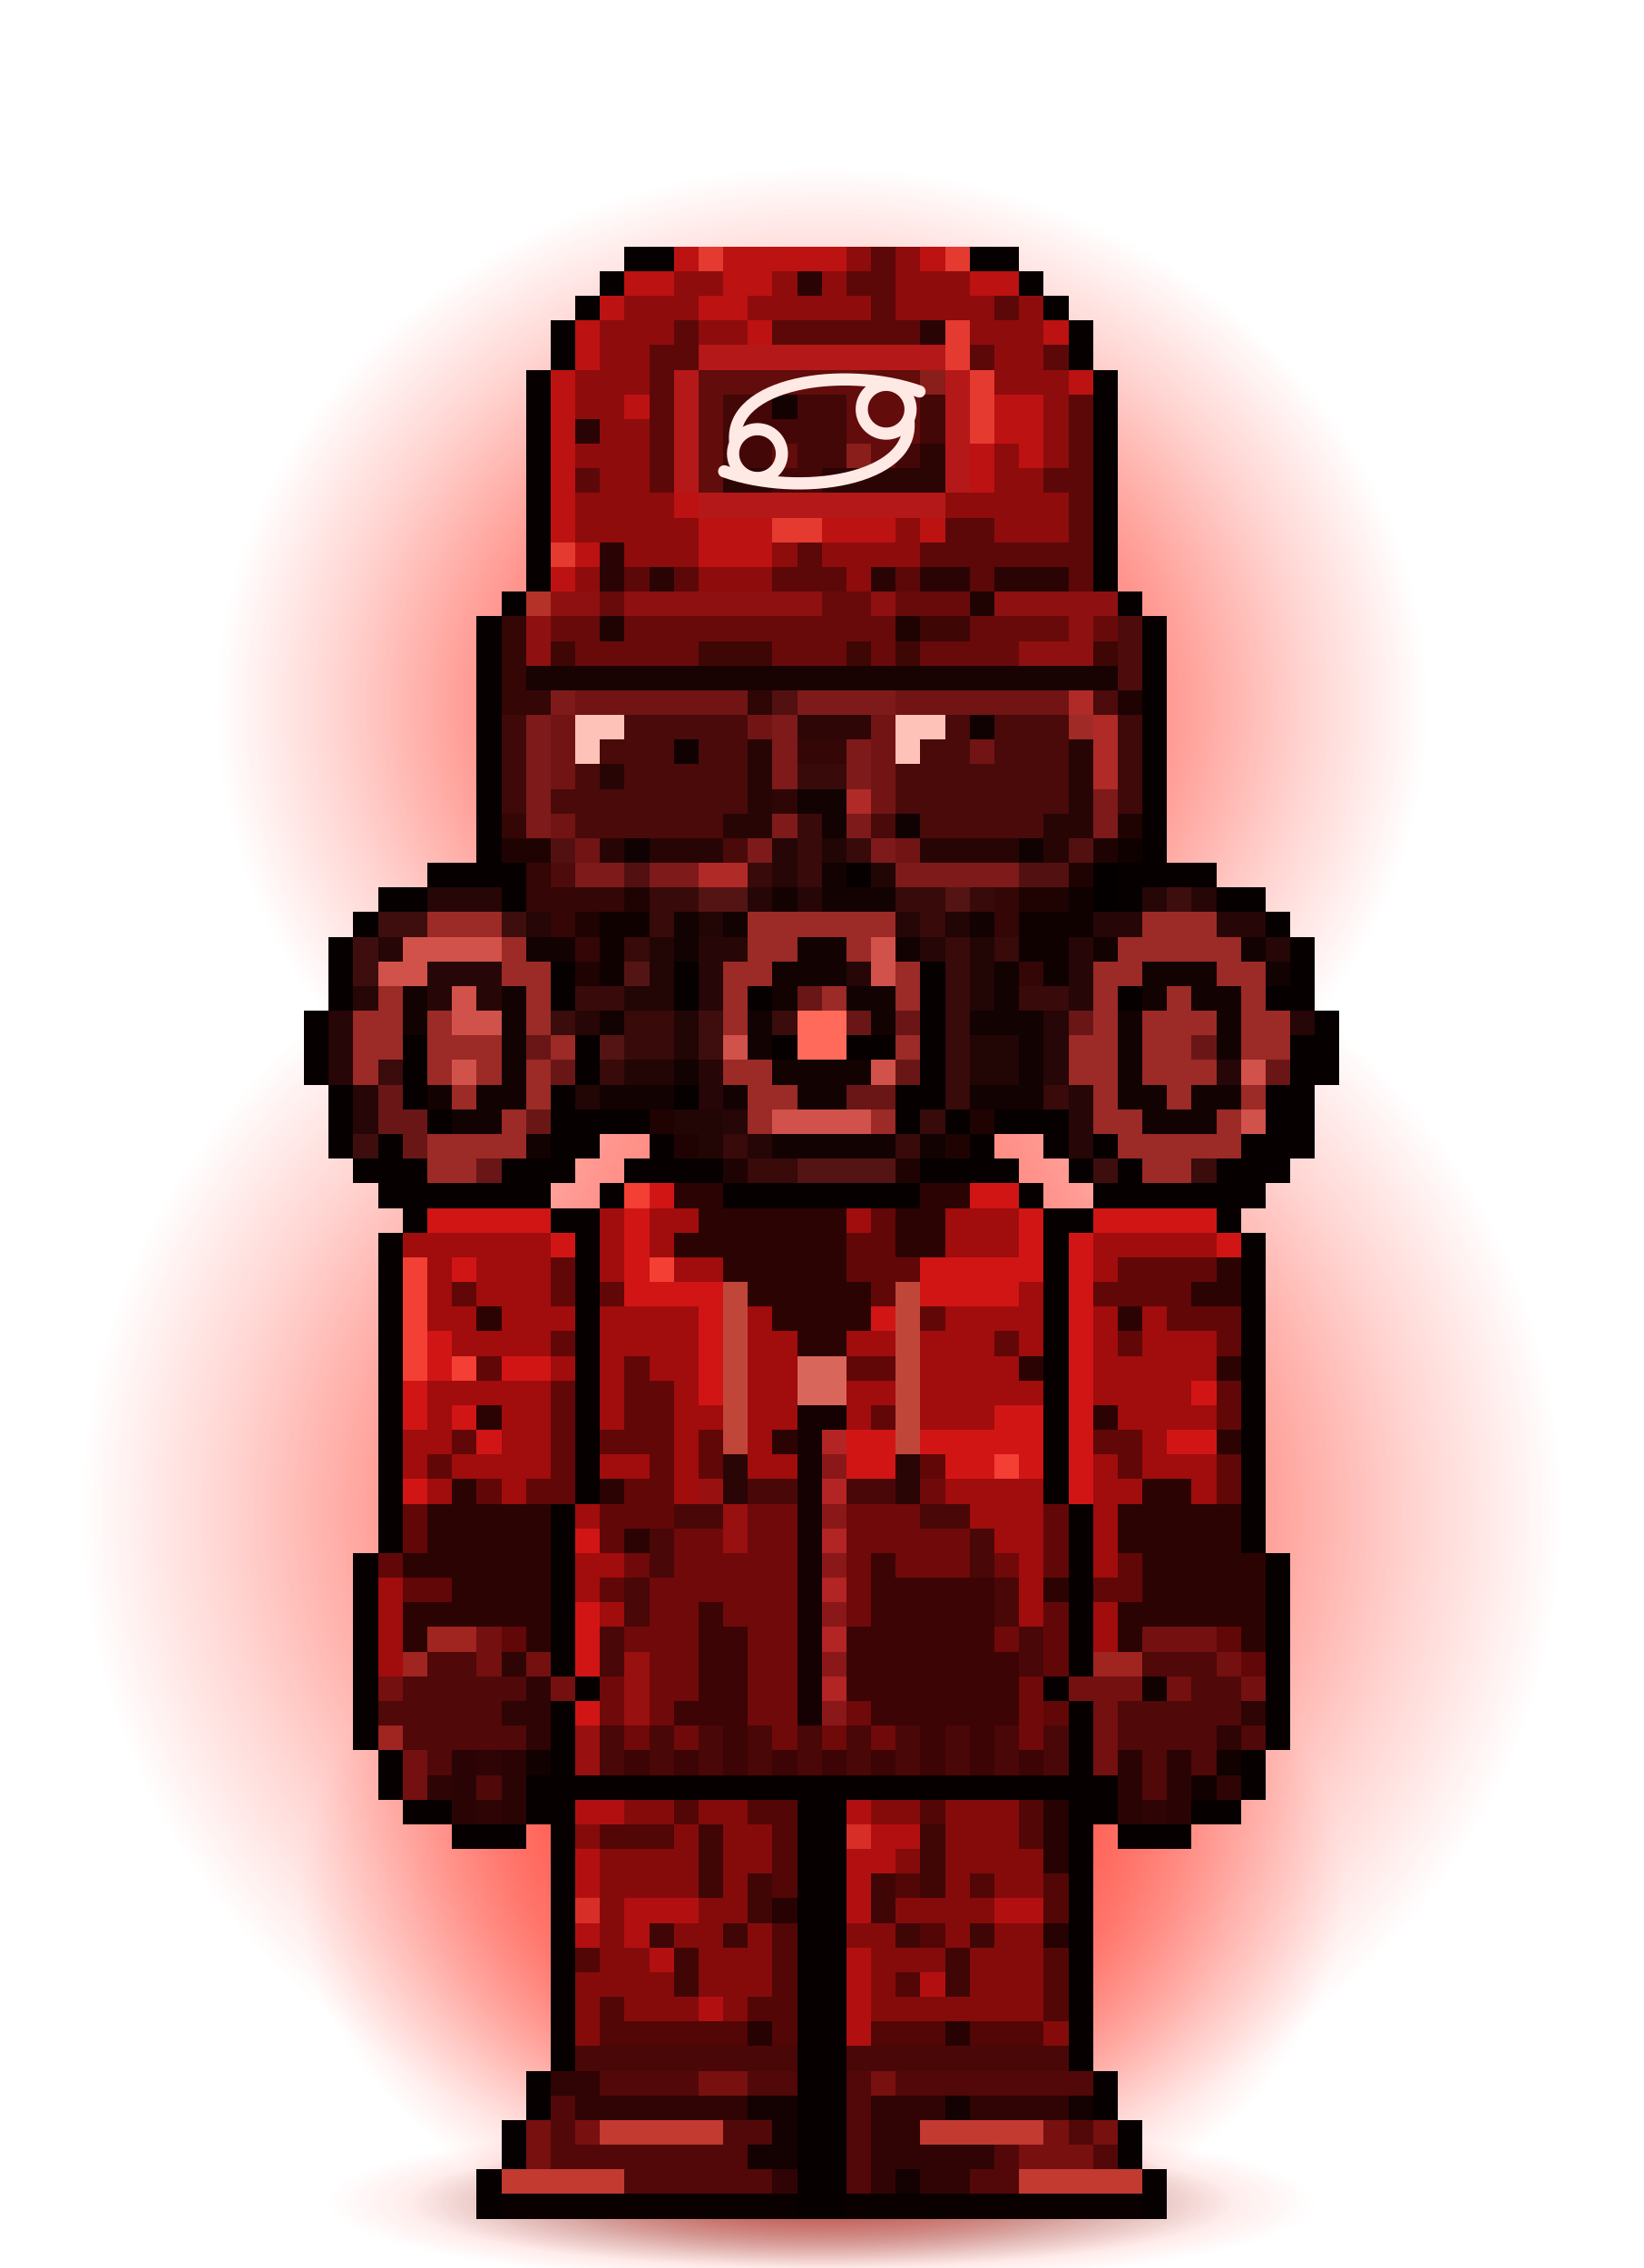
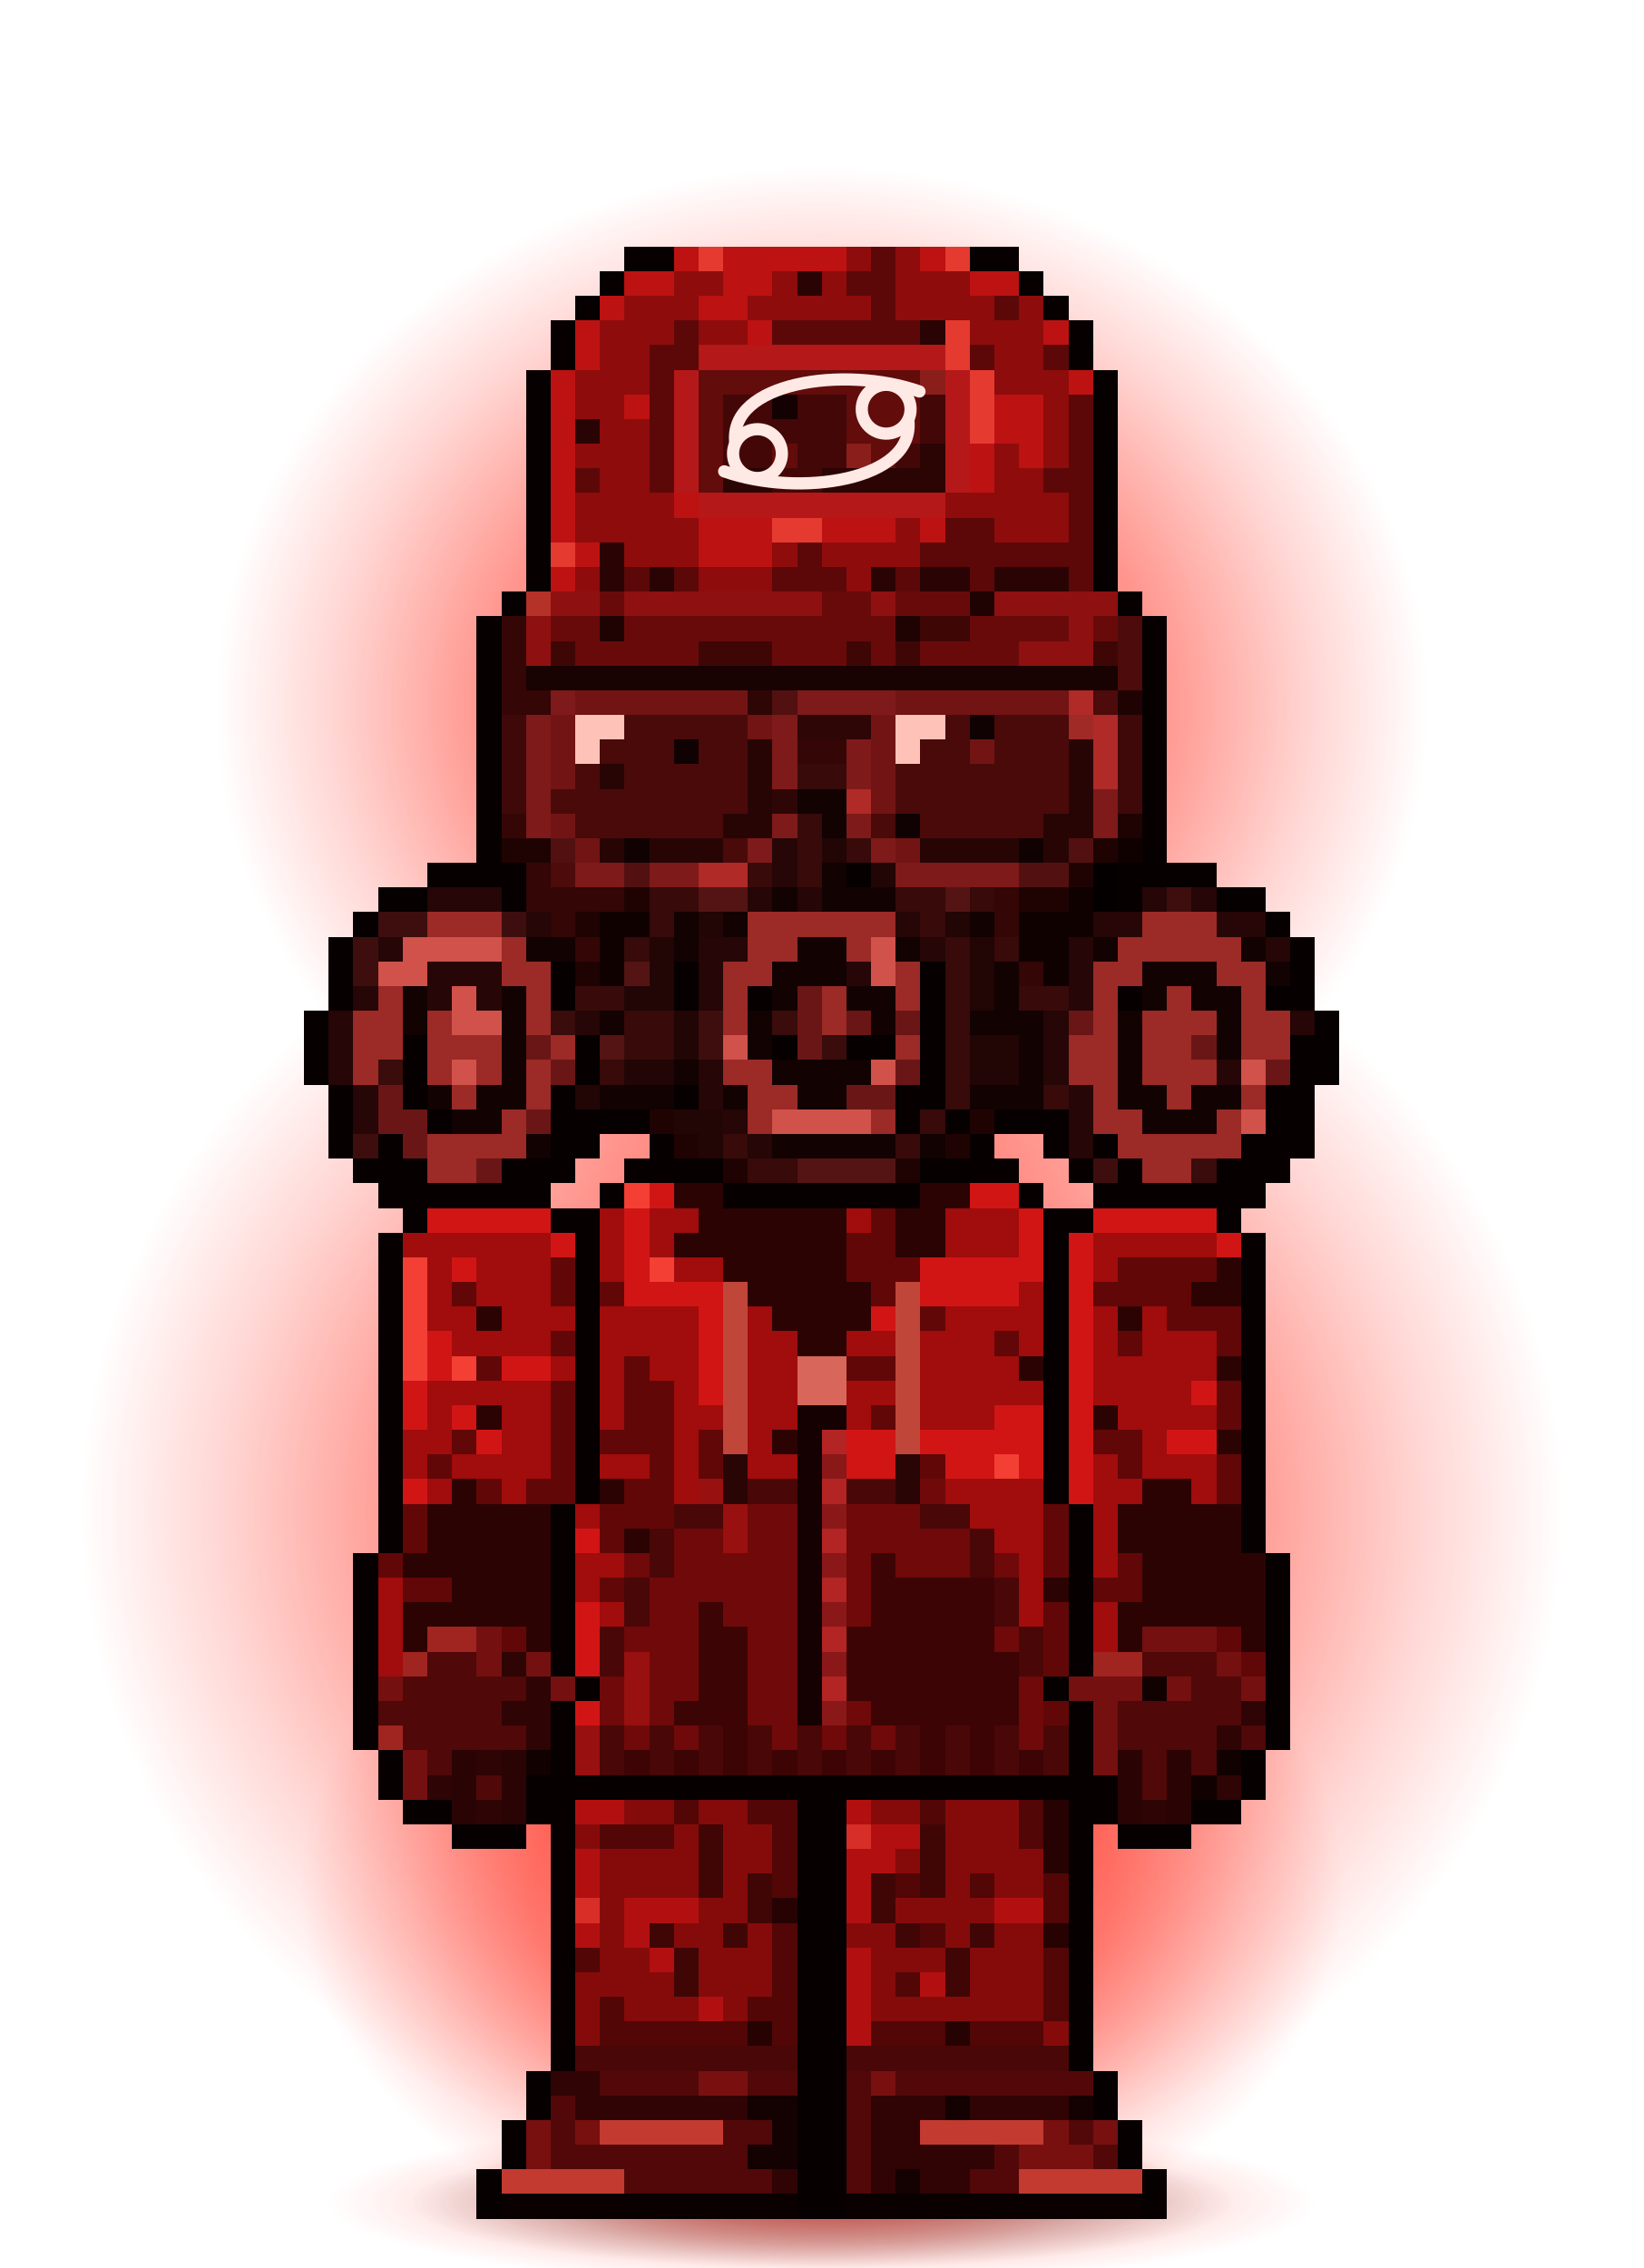
<svg xmlns="http://www.w3.org/2000/svg" viewBox="-20 -32 200 276" width="200" height="276" role="img" aria-label="Elementary, standing">
  <defs>
    <radialGradient id="shd" cx="0.5" cy="0.5" r="0.5">
      <stop offset="0" stop-color="#000" stop-opacity="0.5" />
      <stop offset="0.6" stop-color="#000" stop-opacity="0.22" />
      <stop offset="1" stop-color="#000" stop-opacity="0" />
    </radialGradient>
    <radialGradient id="aura" cx="0.5" cy="0.5" r="0.5">
      <stop offset="0" stop-color="#ff2a1a" stop-opacity="0.6" />
      <stop offset="0.55" stop-color="#ff2a1a" stop-opacity="0.5" />
      <stop offset="0.8" stop-color="#ff2a1a" stop-opacity="0.2" />
      <stop offset="1" stop-color="#ff2a1a" stop-opacity="0" />
    </radialGradient>
    <radialGradient id="floor" cx="0.5" cy="0.5" r="0.5">
      <stop offset="0" stop-color="#ff2a1a" stop-opacity="0.5" />
      <stop offset="0.6" stop-color="#ff2a1a" stop-opacity="0.2" />
      <stop offset="1" stop-color="#ff2a1a" stop-opacity="0" />
    </radialGradient>
  </defs>
-   <style>.shadow,.floor{transform-box:fill-box;transform-origin:center}@keyframes aura{0%{opacity:.78}50%{opacity:1}100%{opacity:.78}}.aura{animation:aura 3.2s ease-in-out infinite}@keyframes breathe{0%{transform:translate(0px,0px)}50%{transform:translate(0px,1px)}}.up{animation:breathe 3.2s steps(1,end) infinite}@keyframes look{0%{transform:translate(0px,0px)}50%{transform:translate(0px,0px)}75%{transform:translate(0px,0px)}37.5%{transform:translate(1px,0px)}62.5%{transform:translate(-1px,0px)}}.hd{animation:look 8s steps(1,end) infinite}@keyframes gl0{0%{opacity:1}60%{opacity:0}75%{opacity:1}}.gl0{animation:gl0 4s steps(1,end) infinite}@keyframes gl1{0%{opacity:0}60%{opacity:1}65%{opacity:0}}.gl1{animation:gl1 4s steps(1,end) infinite}@keyframes gl2{0%{opacity:0}65%{opacity:1}70%{opacity:0}}.gl2{animation:gl2 4s steps(1,end) infinite}@keyframes gl3{0%{opacity:0}70%{opacity:1}75%{opacity:0}}.gl3{animation:gl3 4s steps(1,end) infinite}.gl1,.gl2,.gl3{opacity:0}@keyframes led{0%{opacity:1}50%{opacity:0.35}}.led{animation:led 1.6s steps(1,end) infinite}@media (prefers-reduced-motion: reduce){*{animation:none!important}}</style>
+   <style>.shadow,.floor{transform-box:fill-box;transform-origin:center}@keyframes aura{0%{opacity:.78}50%{opacity:1}100%{opacity:.78}}.aura{animation:aura 3.2s ease-in-out infinite}@keyframes breathe{0%{transform:translate(0px,0px)}50%{transform:translate(0px,1px)}}.up{animation:breathe 3.2s steps(1,end) infinite}@keyframes look{0%{transform:translate(0px,0px)}50%{transform:translate(0px,0px)}75%{transform:translate(0px,0px)}37.5%{transform:translate(1px,0px)}62.5%{transform:translate(-1px,0px)}}.hd{animation:look 8s steps(1,end) infinite}@keyframes gl0{0%{opacity:1}60%{opacity:0}75%{opacity:1}}.gl0{animation:gl0 4s steps(1,end) infinite}@keyframes gl1{0%{opacity:0}60%{opacity:1}65%{opacity:0}}.gl1{animation:gl1 4s steps(1,end) infinite}@keyframes gl2{0%{opacity:0}65%{opacity:1}70%{opacity:0}}.gl2{animation:gl2 4s steps(1,end) infinite}@keyframes gl3{0%{opacity:0}70%{opacity:1}75%{opacity:0}}.gl3{animation:gl3 4s steps(1,end) infinite}.gl1,.gl2,.gl3{opacity:0}@media (prefers-reduced-motion: reduce){*{animation:none!important}}</style>
  <g class="aura">
    <ellipse cx="80" cy="54" rx="74" ry="66" fill="url(#aura)" />
    <ellipse cx="80" cy="152" rx="90" ry="82" fill="url(#aura)" />
    <ellipse cx="80" cy="198" rx="64" ry="46" fill="url(#aura)" />
  </g>
  <ellipse class="shadow" cx="80" cy="236" rx="50" ry="8" fill="url(#shd)" />
  <ellipse class="floor" cx="80" cy="236" rx="60" ry="10" fill="url(#floor)" />
  <g shape-rendering="crispEdges">
    <g transform="translate(-1 -2) scale(3)">
      <g class="all">
        <g class="lgL">
          <path fill="#070000" d="M17 58h9v1h-9zM16 59h1v15h-1zM26 59h1v21h-1zM15 74h1v2h-1zM14 76h1v2h-1zM13 78h1v2h-1z" />
          <path fill="#b21010" d="M17 59h2v1h-2zM20 59h1v1h-1zM24 59h2v1h-2zM17 61h1v2h-1zM17 63h2v1h-2zM17 65h1v2h-1zM19 67h3v1h-3zM17 68h1v1h-1zM19 68h1v1h-1zM20 69h1v1h-1zM22 71h1v1h-1z" />
          <path fill="#d82e28" d="M19 59h1v1h-1zM17 67h1v1h-1z" />
          <path fill="#850b0b" d="M21 59h3v1h-3zM18 60h4v3h-4zM24 62h1v1h-1zM19 63h2v1h-2zM22 63h2v1h-2zM17 64h1v1h-1zM21 64h1v1h-1zM23 64h2v2h-2zM18 65h4v2h-4zM23 66h1v1h-1zM18 67h1v2h-1zM22 67h2v1h-2zM21 68h2v1h-2zM24 68h1v1h-1zM18 69h2v1h-2zM22 69h3v2h-3zM17 70h4v1h-4zM17 71h1v2h-1zM19 71h3v1h-3zM23 71h1v1h-1z" />
          <path fill="#520606" d="M17 60h1v1h-1zM22 60h4v1h-4zM22 61h1v1h-1zM22 62h2v1h-2zM25 62h1v1h-1zM21 63h1v1h-1zM24 63h2v1h-2zM18 64h3v1h-3zM25 64h1v3h-1zM25 68h1v3h-1zM17 69h1v1h-1zM18 71h1v1h-1zM24 71h2v1h-2zM18 72h6v1h-6zM25 72h1v1h-1z" />
          <path fill="#260202" d="M23 61h3v1h-3zM25 67h1v1h-1zM24 72h1v1h-1z" />
          <path fill="#400606" d="M22 64h1v3h-1zM24 66h1v2h-1zM20 68h1v1h-1zM23 68h1v1h-1zM21 69h1v2h-1z" />
          <path fill="#4a0707" d="M17 73h9v1h-9z" />
          <path fill="#300404" d="M16 74h2v1h-2zM17 75h7v1h-7zM25 78h1v1h-1z" />
          <path fill="#520808" d="M18 74h4v1h-4zM24 74h2v1h-2zM16 75h1v2h-1zM23 76h2v1h-2zM16 77h8v1h-8zM19 78h6v1h-6z" />
          <path fill="#781010" d="M22 74h2v1h-2zM15 76h1v2h-1zM17 76h1v1h-1z" />
          <path fill="#140101" d="M24 75h2v1h-2zM25 76h1v1h-1zM24 77h2v1h-2z" />
          <path fill="#c23a30" d="M18 76h5v1h-5zM14 78h5v1h-5z" />
          <path fill="#0a0000" d="M14 79h12v1h-12z" />
        </g>
        <g class="lgR">
          <path fill="#070000" d="M28 58h9v1h-9zM27 59h1v21h-1zM37 59h1v15h-1zM38 74h1v2h-1zM39 76h1v2h-1zM40 78h1v2h-1z" />
          <path fill="#b21010" d="M28 59h1v5h-1zM35 59h2v1h-2zM33 62h1v1h-1zM29 64h2v1h-2zM28 65h2v1h-2zM28 66h1v2h-1zM34 67h2v1h-2zM28 69h1v4h-1zM31 70h1v1h-1z" />
          <path fill="#520606" d="M29 59h1v1h-1zM32 60h1v1h-1zM36 60h1v3h-1zM31 63h1v1h-1zM35 63h1v2h-1zM30 66h1v1h-1zM33 66h1v1h-1zM36 66h1v2h-1zM31 68h1v1h-1zM36 69h1v3h-1zM30 70h1v1h-1zM29 72h3v1h-3zM33 72h3v1h-3z" />
          <path fill="#850b0b" d="M30 59h1v1h-1zM32 59h3v1h-3zM29 60h2v1h-2zM34 60h2v1h-2zM30 61h2v1h-2zM33 61h3v1h-3zM29 62h4v1h-4zM34 62h2v1h-2zM29 63h2v1h-2zM32 63h3v2h-3zM30 65h1v1h-1zM32 65h4v1h-4zM32 66h1v1h-1zM34 66h2v1h-2zM30 67h4v1h-4zM28 68h2v1h-2zM32 68h1v1h-1zM34 68h2v1h-2zM29 69h3v1h-3zM33 69h3v2h-3zM29 70h1v1h-1zM29 71h7v1h-7zM36 72h1v1h-1z" />
          <path fill="#260202" d="M31 59h1v2h-1zM33 60h1v1h-1zM29 61h1v1h-1zM32 61h1v1h-1zM36 63h1v3h-1zM36 68h1v1h-1zM32 72h1v1h-1z" />
          <path fill="#d82e28" d="M28 64h1v1h-1z" />
          <path fill="#400606" d="M31 64h1v3h-1zM29 66h1v2h-1zM30 68h1v1h-1zM33 68h1v1h-1zM32 69h1v2h-1z" />
          <path fill="#4a0707" d="M28 73h9v1h-9z" />
          <path fill="#520808" d="M28 74h1v5h-1zM30 74h8v1h-8zM37 76h1v1h-1zM34 77h1v1h-1zM38 77h1v1h-1zM33 78h2v1h-2z" />
          <path fill="#781010" d="M29 74h1v1h-1zM36 76h1v1h-1zM38 76h1v1h-1zM35 77h3v1h-3z" />
          <path fill="#300404" d="M29 75h3v1h-3zM33 75h4v1h-4zM29 76h2v1h-2zM29 77h5v1h-5zM29 78h1v1h-1zM31 78h2v1h-2z" />
          <path fill="#140101" d="M32 75h1v1h-1zM37 75h1v1h-1zM30 78h1v1h-1z" />
          <path fill="#c23a30" d="M31 76h5v1h-5zM35 78h5v1h-5z" />
          <path fill="#0a0000" d="M28 79h12v1h-12z" />
        </g>
        <g class="up">
          <path fill="#070000" d="M21 36h12v1h-12zM19 37h2v1h-2zM33 37h2v1h-2zM18 38h1v1h-1zM35 38h1v1h-1zM17 39h1v1h-1zM36 39h1v1h-1zM16 40h1v22h-1zM37 40h1v22h-1zM17 62h20v1h-20z" />
          <path fill="#2c0303" d="M21 37h3v1h-3zM30 37h1v1h-1zM21 38h4v1h-4zM26 38h2v1h-2zM30 38h3v1h-3zM22 39h6v1h-6zM30 39h2v2h-2zM21 40h7v1h-7zM23 41h5v1h-5zM24 42h5v1h-5zM25 43h4v1h-4zM26 44h2v1h-2zM35 45h1v1h-1zM25 48h1v1h-1zM36 49h1v1h-1zM18 50h1v1h-1zM19 52h1v1h-1zM36 54h1v1h-1z" />
          <path fill="#620707" d="M24 37h2v1h-2zM31 37h2v1h-2zM25 38h1v1h-1zM28 38h2v1h-2zM29 39h1v1h-1zM28 40h2v1h-2zM28 41h3v1h-3zM36 41h1v8h-1zM18 42h1v1h-1zM29 42h1v1h-1zM31 43h1v1h-1zM34 44h1v1h-1zM19 45h1v1h-1zM28 45h2v1h-2zM19 46h2v2h-2zM29 47h1v1h-1zM18 48h3v1h-3zM22 48h1v2h-1zM20 49h1v1h-1zM31 49h1v1h-1zM19 50h2v1h-2zM36 50h1v4h-1zM18 51h3v1h-3zM18 52h1v1h-1zM18 54h1v1h-1zM36 55h1v5h-1z" />
          <path fill="#a10c0c" d="M26 37h1v1h-1zM28 37h2v1h-2zM18 39h1v3h-1zM20 39h2v1h-2zM28 39h1v1h-1zM32 39h3v2h-3zM20 40h1v1h-1zM21 41h2v1h-2zM35 42h1v1h-1zM18 43h4v2h-4zM24 43h1v1h-1zM32 43h4v1h-4zM24 44h2v4h-2zM28 44h2v1h-2zM31 44h3v1h-3zM35 44h1v1h-1zM18 45h1v3h-1zM20 45h2v1h-2zM31 45h4v1h-4zM21 46h1v1h-1zM28 46h2v1h-2zM31 46h5v1h-5zM21 47h2v1h-2zM28 47h1v1h-1zM31 47h3v1h-3zM21 48h1v3h-1zM24 48h1v1h-1zM18 49h2v1h-2zM24 49h2v1h-2zM32 50h4v1h-4zM17 51h1v1h-1zM33 51h3v1h-3zM34 52h2v1h-2zM17 53h2v1h-2zM35 53h1v3h-1zM17 54h1v1h-1zM18 55h1v1h-1z" />
          <path fill="#d11515" d="M27 37h1v1h-1zM20 38h1v1h-1zM33 38h2v1h-2zM19 39h1v3h-1zM35 39h1v1h-1zM17 40h1v6h-1zM35 40h2v1h-2zM31 41h5v1h-5zM19 42h4v1h-4zM31 42h4v1h-4zM22 43h1v4h-1zM29 43h1v1h-1zM17 47h1v4h-1zM34 47h2v1h-2zM28 48h2v2h-2zM31 48h5v1h-5zM32 49h2v1h-2zM35 49h1v1h-1zM17 52h1v1h-1zM17 55h1v5h-1z" />
          <path fill="#f33f34" d="M19 38h1v1h-1zM20 41h1v1h-1zM17 46h1v1h-1zM34 49h1v1h-1z" />
          <path fill="#c0463a" d="M23 42h1v7h-1zM30 42h1v7h-1z" />
          <path fill="#d8665a" d="M26 45h2v2h-2z" />
          <path fill="#150101" d="M26 47h2v1h-2zM26 48h1v12h-1z" />
          <path fill="#b32424" d="M27 48h1v1h-1zM27 50h1v1h-1zM27 52h1v1h-1zM27 54h1v1h-1zM27 56h1v1h-1zM27 58h1v1h-1z" />
          <path fill="#2a0505" d="M23 49h1v2h-1zM30 49h1v2h-1z" />
          <path fill="#8a1818" d="M27 49h1v1h-1zM27 51h1v1h-1zM27 53h1v1h-1zM27 55h1v1h-1zM27 57h1v1h-1zM27 59h1v1h-1z" />
          <path fill="#98100f" d="M22 50h1v1h-1zM23 51h1v2h-1zM19 57h1v3h-1zM17 60h1v2h-1z" />
          <path fill="#4a0707" d="M24 50h2v1h-2zM28 50h2v1h-2zM21 51h2v1h-2zM31 51h2v1h-2zM20 52h1v2h-1zM33 52h1v2h-1zM19 54h1v2h-1zM34 54h1v2h-1zM18 56h1v2h-1zM35 56h1v2h-1zM18 60h1v2h-1zM20 60h1v2h-1zM22 60h1v2h-1zM24 60h1v2h-1zM26 60h1v2h-1zM28 60h1v2h-1zM30 60h1v2h-1zM32 60h1v2h-1zM34 60h1v2h-1zM36 60h1v2h-1z" />
          <path fill="#700909" d="M31 50h1v1h-1zM24 51h2v2h-2zM28 51h3v1h-3zM21 52h2v1h-2zM28 52h5v1h-5zM19 53h1v1h-1zM21 53h5v1h-5zM28 53h1v3h-1zM30 53h3v1h-3zM34 53h1v1h-1zM20 54h6v1h-6zM20 55h2v1h-2zM23 55h3v1h-3zM19 56h3v1h-3zM24 56h2v4h-2zM34 56h1v1h-1zM20 57h2v2h-2zM18 58h1v2h-1zM35 58h1v3h-1zM20 59h1v1h-1zM28 59h1v1h-1zM19 60h1v1h-1zM21 60h1v1h-1zM25 60h1v1h-1zM27 60h1v1h-1zM29 60h1v1h-1z" />
          <path fill="#3c0404" d="M29 53h1v1h-1zM29 54h5v2h-5zM22 55h1v1h-1zM22 56h2v3h-2zM28 56h6v1h-6zM28 57h7v2h-7zM21 59h3v1h-3zM29 59h6v1h-6zM23 60h1v2h-1zM31 60h1v2h-1zM33 60h1v2h-1zM19 61h1v1h-1zM21 61h1v1h-1zM25 61h1v1h-1zM27 61h1v1h-1zM29 61h1v1h-1zM35 61h1v1h-1z" />
          <g class="hd">
            <path fill="#070000" d="M19 0h2v1h-2zM33 0h2v1h-2zM18 1h1v1h-1zM35 1h1v1h-1zM17 2h1v1h-1zM36 2h1v1h-1zM16 3h1v2h-1zM37 3h1v2h-1zM15 5h1v9h-1zM38 5h1v9h-1zM14 14h1v1h-1zM39 14h1v1h-1zM13 15h1v10h-1zM40 15h1v10h-1zM11 25h4v1h-4zM39 25h4v1h-4zM9 26h2v1h-2zM14 26h1v1h-1zM39 26h1v1h-1zM43 26h2v1h-2zM8 27h1v1h-1zM45 27h1v1h-1zM7 28h1v3h-1zM46 28h1v3h-1zM6 31h1v3h-1zM47 31h1v3h-1zM7 34h1v3h-1zM46 34h1v3h-1zM17 35h3v1h-3zM34 35h3v1h-3zM17 36h1v1h-1zM20 36h1v1h-1zM33 36h1v1h-1zM36 36h1v1h-1zM8 37h1v1h-1zM16 37h1v1h-1zM21 37h2v1h-2zM31 37h2v1h-2zM37 37h1v1h-1zM45 37h1v1h-1zM9 38h2v1h-2zM14 38h2v1h-2zM23 38h8v1h-8zM38 38h2v1h-2zM43 38h2v1h-2zM11 39h3v1h-3zM40 39h3v1h-3z" />
            <path fill="#bd1212" d="M21 0h1v1h-1zM23 0h5v1h-5zM31 0h1v1h-1zM19 1h2v1h-2zM23 1h2v1h-2zM33 1h2v1h-2zM18 2h1v1h-1zM22 2h2v1h-2zM17 3h1v2h-1zM24 3h1v1h-1zM36 3h1v1h-1zM16 5h1v7h-1zM37 5h1v1h-1zM19 6h1v1h-1zM34 6h2v2h-2zM33 8h1v2h-1zM35 8h1v1h-1zM21 10h1v1h-1zM22 11h3v2h-3zM27 11h3v1h-3zM31 11h1v1h-1zM17 12h1v1h-1zM16 13h1v1h-1z" />
            <path fill="#e53a30" d="M22 0h1v1h-1zM32 0h1v1h-1zM32 3h1v2h-1zM33 5h1v3h-1zM25 11h2v1h-2zM16 12h1v1h-1z" />
            <path fill="#8e0c0c" d="M28 0h1v1h-1zM30 0h1v1h-1zM21 1h2v1h-2zM25 1h1v1h-1zM27 1h1v1h-1zM30 1h3v1h-3zM19 2h3v1h-3zM24 2h5v1h-5zM30 2h4v1h-4zM35 2h1v1h-1zM18 3h3v1h-3zM22 3h2v1h-2zM33 3h3v1h-3zM18 4h2v1h-2zM34 4h2v1h-2zM17 5h3v1h-3zM34 5h3v1h-3zM17 6h2v1h-2zM36 6h1v3h-1zM18 7h2v1h-2zM17 8h3v1h-3zM34 8h1v1h-1zM18 9h2v1h-2zM34 9h2v1h-2zM17 10h4v1h-4zM32 10h5v1h-5zM17 11h5v1h-5zM30 11h1v1h-1zM34 11h3v1h-3zM19 12h3v1h-3zM25 12h1v1h-1zM27 12h4v1h-4zM17 13h1v1h-1zM22 13h3v1h-3zM28 13h1v1h-1z" />
            <path fill="#5c0808" d="M29 0h1v1h-1zM28 1h2v1h-2zM29 2h1v1h-1zM34 2h1v1h-1zM21 3h1v1h-1zM25 3h6v1h-6zM20 4h2v1h-2zM33 4h1v1h-1zM36 4h1v1h-1zM20 5h1v5h-1zM37 6h1v3h-1zM17 9h1v1h-1zM36 9h2v1h-2zM37 10h1v2h-1zM32 11h2v1h-2zM26 12h1v1h-1zM31 12h7v1h-7zM19 13h1v1h-1zM21 13h1v1h-1zM25 13h3v1h-3zM30 13h1v1h-1zM33 13h1v1h-1zM37 13h1v1h-1z" />
            <path fill="#2a0404" d="M26 1h1v1h-1zM31 3h1v1h-1zM17 7h1v1h-1zM18 12h1v2h-1zM20 13h1v1h-1zM29 13h1v1h-1zM31 13h2v1h-2zM34 13h3v1h-3z" />
            <path fill="#b51818" d="M22 4h10v1h-10zM21 5h1v5h-1zM32 5h1v5h-1zM22 10h10v1h-10z" />
            <path fill="#620c0c" d="M22 5h9v1h-9zM22 6h1v4h-1zM28 6h3v2h-3zM25 8h1v1h-1zM29 8h1v1h-1z" />
            <path fill="#8a1e1a" d="M31 5h1v1h-1zM28 8h1v1h-1z" />
            <path fill="#430707" d="M23 6h2v1h-2zM26 6h2v1h-2zM31 6h1v2h-1zM23 7h5v1h-5zM23 8h2v1h-2zM26 8h2v1h-2zM30 8h1v1h-1zM25 9h2v1h-2z" />
            <path fill="#140101" d="M25 6h1v1h-1z" />
            <path fill="#2b0404" d="M31 8h1v1h-1zM23 9h2v1h-2zM27 9h5v1h-5z" />
            <path fill="#b53228" d="M15 14h1v1h-1z" />
            <path fill="#8f1010" d="M16 14h2v1h-2zM19 14h8v1h-8zM29 14h1v1h-1zM34 14h5v1h-5zM15 15h1v2h-1zM37 15h1v1h-1zM35 16h3v1h-3z" />
            <path fill="#690a0a" d="M18 14h1v1h-1zM27 14h2v1h-2zM30 14h3v1h-3zM16 15h2v1h-2zM19 15h11v1h-11zM33 15h4v1h-4zM38 15h1v1h-1zM17 16h5v1h-5zM25 16h3v1h-3zM29 16h1v1h-1zM31 16h4v1h-4z" />
            <path fill="#1f0303" d="M33 14h1v1h-1zM18 15h1v1h-1zM30 15h1v1h-1zM39 18h1v1h-1zM39 23h1v1h-1zM14 24h2v1h-2zM38 24h1v1h-1zM37 25h1v1h-1zM19 26h1v1h-1zM35 26h2v1h-2zM17 27h1v1h-1zM17 29h1v1h-1zM20 35h1v1h-1zM33 35h1v1h-1zM21 36h1v1h-1zM32 36h1v1h-1zM23 37h1v1h-1zM30 37h1v1h-1z" />
            <path fill="#340606" d="M14 15h1v3h-1zM14 18h2v1h-2zM26 20h2v1h-2zM14 23h1v1h-1zM15 25h1v1h-1zM15 26h4v1h-4zM34 26h1v2h-1zM16 27h1v1h-1zM17 28h1v1h-1zM35 29h1v1h-1z" />
            <path fill="#3f0606" d="M31 15h2v1h-2zM16 16h1v1h-1zM22 16h3v1h-3zM28 16h1v1h-1zM30 16h1v1h-1zM38 16h1v1h-1z" />
            <path fill="#4d0b0b" d="M39 15h1v3h-1zM38 18h1v1h-1zM16 25h1v1h-1z" />
            <path fill="#180202" d="M15 17h24v1h-24z" />
            <path fill="#7e1a1a" d="M16 18h1v1h-1zM26 18h4v1h-4zM15 19h1v5h-1zM25 19h1v3h-1zM28 20h1v2h-1zM38 22h1v2h-1zM25 23h1v1h-1zM28 23h1v1h-1zM24 24h1v1h-1zM29 24h1v1h-1zM17 25h2v1h-2zM20 25h2v1h-2zM30 25h5v1h-5z" />
            <path fill="#721414" d="M17 18h7v1h-7zM30 18h7v1h-7zM16 19h1v3h-1zM24 19h1v1h-1zM29 19h1v4h-1zM33 20h1v1h-1zM16 23h1v1h-1zM17 24h1v1h-1zM30 24h1v1h-1z" />
            <path fill="#2e0606" d="M24 18h1v1h-1zM26 19h3v1h-3zM25 22h1v1h-1z" />
            <path fill="#531010" d="M25 18h1v1h-1zM16 24h1v1h-1zM37 24h1v1h-1zM19 25h1v1h-1zM35 25h2v1h-2z" />
            <path fill="#b02a28" d="M37 18h1v1h-1zM38 19h1v3h-1zM28 22h1v1h-1zM22 25h2v1h-2z" />
            <path fill="#3f0909" d="M14 19h1v4h-1zM39 19h1v4h-1z" />
            <path fill="#4a0a0a" d="M17 19h7v1h-7zM30 19h3v2h-3zM34 19h3v2h-3zM17 20h4v1h-4zM22 20h2v1h-2zM17 21h1v1h-1zM19 21h5v1h-5zM30 21h7v2h-7zM16 22h8v1h-8zM17 23h6v1h-6zM29 23h1v1h-1zM31 23h5v1h-5zM23 24h1v1h-1z" />
            <path fill="#100202" d="M33 19h1v1h-1zM21 20h1v1h-1zM30 23h1v1h-1zM19 24h1v1h-1zM35 24h1v1h-1z" />
            <path fill="#a02a26" d="M37 19h1v1h-1z" />
            <path fill="#280505" d="M24 20h1v3h-1zM37 20h1v3h-1zM18 21h1v1h-1zM23 23h2v1h-2zM36 23h2v1h-2zM18 24h1v1h-1zM20 24h3v1h-3zM31 24h4v1h-4zM36 24h1v1h-1z" />
            <path fill="#380a0a" d="M26 21h2v1h-2zM26 23h1v3h-1zM28 24h1v1h-1zM24 25h1v1h-1zM20 26h2v1h-2zM30 26h2v1h-2zM33 26h1v1h-1zM20 27h1v1h-1zM31 27h1v1h-1zM19 28h1v1h-1zM32 28h1v7h-1zM34 28h1v1h-1zM17 30h2v1h-2zM35 30h2v1h-2zM19 31h2v2h-2zM18 33h1v1h-1zM36 34h1v1h-1zM31 35h1v1h-1zM23 36h1v1h-1zM30 36h1v1h-1zM24 37h2v1h-2z" />
            <path fill="#120202" d="M26 22h2v1h-2zM27 23h1v1h-1zM27 25h1v1h-1zM21 27h1v2h-1zM33 27h1v1h-1zM34 29h1v2h-1zM18 31h1v1h-1zM33 31h3v1h-3zM35 32h1v2h-1zM21 33h1v1h-1zM18 34h3v1h-3zM33 34h3v1h-3zM31 36h1v1h-1z" />
            <path fill="#260606" d="M25 24h1v2h-1zM11 26h3v1h-3zM24 26h1v1h-1zM26 26h1v1h-1zM40 26h1v1h-1zM42 26h1v1h-1zM15 27h1v1h-1zM30 27h1v1h-1zM38 27h2v1h-2zM43 27h2v1h-2zM9 28h1v1h-1zM22 28h2v1h-2zM31 28h1v1h-1zM37 28h1v3h-1zM45 28h1v1h-1zM11 29h3v1h-3zM22 29h1v2h-1zM28 29h1v1h-1zM8 30h1v1h-1zM11 30h1v1h-1zM13 30h1v1h-1zM7 31h1v3h-1zM17 31h1v1h-1zM36 31h1v3h-1zM46 31h1v1h-1zM22 33h1v2h-1zM43 33h1v1h-1zM8 34h1v2h-1zM37 34h1v3h-1zM23 35h1v1h-1zM24 36h1v1h-1zM11 38h1v1h-1zM40 38h1v1h-1z" />
            <path fill="#220505" d="M27 24h1v1h-1zM29 25h1v1h-1zM22 27h1v1h-1zM32 27h1v1h-1zM20 28h1v2h-1zM33 28h1v3h-1zM19 30h2v1h-2zM21 31h1v2h-1zM33 32h2v2h-2zM19 33h2v1h-2zM17 34h1v1h-1zM21 35h2v1h-2zM22 36h1v1h-1z" />
            <path fill="#100101" d="M39 24h1v1h-1zM37 26h1v1h-1zM18 27h2v1h-2zM35 27h3v1h-3zM18 28h1v2h-1zM35 28h2v1h-2zM36 29h1v1h-1z" />
            <path fill="#060000" d="M28 25h1v1h-1zM16 29h1v2h-1zM21 29h1v2h-1zM31 29h1v5h-1zM24 30h1v1h-1zM39 30h1v1h-1zM45 30h1v1h-1zM10 32h1v3h-1zM17 32h1v2h-1zM25 32h1v1h-1zM28 32h2v1h-2zM46 32h1v2h-1zM16 34h1v3h-1zM21 34h1v1h-1zM30 34h2v1h-2zM45 34h1v2h-1zM11 35h1v1h-1zM30 35h1v1h-1zM32 35h1v1h-1zM9 36h1v1h-1zM38 36h1v1h-1zM44 36h2v1h-2zM9 37h2v1h-2zM14 37h2v1h-2zM39 37h1v1h-1zM43 37h2v1h-2zM12 38h2v1h-2zM41 38h2v1h-2z" />
            <path fill="#050000" d="M38 25h1v2h-1z" />
            <path fill="#541414" d="M22 26h2v1h-2zM32 26h1v1h-1zM19 29h1v1h-1zM18 32h1v1h-1zM26 37h4v1h-4z" />
            <path fill="#130202" d="M25 26h1v1h-1zM27 26h3v1h-3zM23 27h1v1h-1zM15 28h2v1h-2zM26 28h2v1h-2zM30 28h1v1h-1zM38 28h1v1h-1zM44 28h1v1h-1zM25 29h3v1h-3zM40 29h3v1h-3zM45 29h1v1h-1zM10 30h1v2h-1zM14 30h1v4h-1zM25 30h1v1h-1zM28 30h2v1h-2zM40 30h1v1h-1zM42 30h2v1h-2zM24 31h1v2h-1zM29 31h1v1h-1zM39 31h1v3h-1zM43 31h1v2h-1zM25 33h4v1h-4zM11 34h1v1h-1zM13 34h2v1h-2zM23 34h1v1h-1zM26 34h2v1h-2zM39 34h2v1h-2zM42 34h2v1h-2zM12 35h2v1h-2zM40 35h3v1h-3zM15 36h1v1h-1zM25 36h5v1h-5z" />
            <path fill="#3e0e0e" d="M41 26h1v1h-1zM9 27h2v1h-2zM14 27h1v1h-1zM8 28h1v2h-1zM22 31h1v2h-1zM8 36h1v1h-1zM38 37h1v1h-1z" />
            <path fill="#9c2a26" d="M11 27h3v1h-3zM24 27h6v1h-6zM40 27h3v1h-3zM14 28h1v1h-1zM24 28h2v1h-2zM28 28h1v1h-1zM39 28h5v1h-5zM14 29h2v1h-2zM23 29h2v1h-2zM30 29h1v2h-1zM38 29h2v1h-2zM43 29h2v1h-2zM9 30h1v1h-1zM15 30h1v2h-1zM23 30h1v2h-1zM27 30h1v2h-1zM38 30h1v2h-1zM41 30h1v1h-1zM44 30h1v1h-1zM8 31h2v2h-2zM11 31h1v1h-1zM40 31h3v1h-3zM44 31h2v2h-2zM11 32h3v1h-3zM16 32h1v1h-1zM30 32h1v1h-1zM37 32h2v2h-2zM40 32h2v1h-2zM8 33h1v1h-1zM11 33h1v1h-1zM13 33h1v1h-1zM15 33h1v2h-1zM23 33h2v1h-2zM40 33h3v1h-3zM12 34h1v1h-1zM24 34h2v1h-2zM38 34h1v1h-1zM41 34h1v1h-1zM44 34h1v1h-1zM14 35h1v1h-1zM24 35h1v1h-1zM29 35h1v1h-1zM38 35h2v1h-2zM43 35h1v1h-1zM11 36h4v1h-4zM39 36h5v1h-5zM11 37h2v1h-2zM40 37h2v1h-2z" />
            <path fill="#d0524a" d="M10 28h4v1h-4zM29 28h1v2h-1zM9 29h2v1h-2zM12 30h1v1h-1zM12 31h2v1h-2zM23 32h1v1h-1zM12 33h1v1h-1zM29 33h1v1h-1zM44 33h1v1h-1zM25 35h4v1h-4zM44 35h1v1h-1z" />
            <path fill="#6a1616" d="M26 30h1v3h-1zM28 31h1v1h-1zM30 31h1v1h-1zM37 31h1v1h-1zM15 32h1v1h-1zM42 32h1v1h-1zM16 33h1v1h-1zM30 33h1v1h-1zM45 33h1v1h-1zM9 34h1v1h-1zM28 34h2v1h-2zM9 35h2v1h-2zM15 35h1v1h-1zM10 36h1v1h-1zM13 37h1v1h-1z" />
            <path fill="#3a0c0c" d="M16 31h1v1h-1zM25 31h1v1h-1zM27 32h1v1h-1zM9 33h1v1h-1zM42 37h1v1h-1z" />
            <path fill="#ffc2b8" d="M17 19h2v1h-2zM30 19h2v1h-2zM17 20h1v1h-1zM30 20h1v1h-1z" />
            <g class="gl1">
              <path fill="#ffc2b8" d="M17 23h1v1h-1zM18 22h1v1h-1zM19 21h1v1h-1z" />
              <path fill="#ffc2b8" d="M30 23h1v1h-1zM31 22h1v1h-1zM32 21h1v1h-1z" />
            </g>
            <g class="gl2">
              <path fill="#ffc2b8" d="M19 23h1v1h-1zM20 22h1v1h-1zM21 21h1v1h-1z" />
              <path fill="#ffc2b8" d="M32 23h1v1h-1zM33 22h1v1h-1zM34 21h1v1h-1z" />
            </g>
            <g class="gl3">
              <path fill="#ffc2b8" d="M21 23h1v1h-1zM22 22h1v1h-1zM23 21h1v1h-1z" />
              <path fill="#ffc2b8" d="M34 23h1v1h-1zM35 22h1v1h-1zM36 21h1v1h-1z" />
            </g>
            <g transform="translate(27 7.5) scale(.9)">
              <g fill="none" stroke-linecap="round" shape-rendering="geometricPrecision" stroke="#ffe9e4" stroke-width=".55">
                <circle cx="-2.9" cy="1" r="1.1" />
                <circle cx="2.9" cy="-1" r="1.1" />
                <path d="M-3.9 0.5C-4.2 -2.2 1 -3 4.4 -1.8" />
                <path d="M3.9 -0.5C4.2 2.2 -1 3 -4.4 1.8" />
              </g>
            </g>
-             <g class="led">
-               <path fill="#ff6a5a" d="M26 31h1v1h-1zM27 31h1v1h-1zM26 32h1v1h-1zM27 32h1v1h-1z" />
-             </g>
          </g>
          <g class="aL">
            <path fill="#070000" d="M11 38h5v1h-5zM10 39h1v1h-1zM16 39h1v1h-1zM9 40h1v13h-1zM17 40h1v11h-1zM16 51h1v7h-1zM8 53h1v8h-1zM17 58h1v1h-1zM16 59h1v3h-1zM9 61h1v2h-1zM15 62h1v2h-1zM10 63h2v1h-2zM12 64h3v1h-3z" />
            <path fill="#d11515" d="M11 39h5v1h-5zM16 40h1v1h-1zM12 41h1v1h-1zM11 44h1v2h-1zM14 45h2v1h-2zM10 46h1v2h-1zM12 47h1v1h-1zM13 48h1v1h-1zM10 50h1v1h-1z" />
            <path fill="#a10c0c" d="M10 40h6v1h-6zM11 41h1v2h-1zM13 41h3v2h-3zM11 43h2v1h-2zM14 43h3v1h-3zM12 44h4v1h-4zM16 45h1v1h-1zM11 46h5v1h-5zM11 47h1v1h-1zM14 47h2v2h-2zM10 48h2v1h-2zM10 49h1v1h-1zM12 49h4v1h-4zM11 50h1v1h-1zM14 50h1v1h-1zM9 54h1v4h-1z" />
            <path fill="#f33f34" d="M10 41h1v5h-1zM12 45h1v1h-1z" />
            <path fill="#620707" d="M16 41h1v2h-1zM12 42h1v1h-1zM16 44h1v1h-1zM13 45h1v1h-1zM16 46h1v4h-1zM12 48h1v1h-1zM11 49h1v1h-1zM13 50h1v1h-1zM15 50h2v1h-2zM10 51h1v2h-1zM9 53h1v1h-1zM10 54h2v1h-2zM14 56h1v1h-1z" />
            <path fill="#2c0303" d="M13 43h1v1h-1zM13 47h1v1h-1zM12 50h1v1h-1zM11 51h5v2h-5zM10 53h6v1h-6zM12 54h4v1h-4zM10 55h6v1h-6zM10 56h1v1h-1zM15 56h1v1h-1z" />
            <path fill="#a02420" d="M11 56h2v1h-2zM10 57h1v1h-1zM9 60h1v1h-1z" />
            <path fill="#741010" d="M13 56h1v2h-1zM15 57h1v1h-1zM9 58h1v1h-1zM16 58h1v1h-1zM10 61h1v2h-1z" />
            <path fill="#500808" d="M11 57h2v1h-2zM10 58h5v1h-5zM9 59h5v1h-5zM10 60h5v1h-5zM11 61h1v1h-1zM13 62h1v1h-1z" />
            <path fill="#2e0404" d="M14 57h1v1h-1zM15 58h1v1h-1zM14 59h2v1h-2zM15 60h1v1h-1zM13 61h1v1h-1zM11 62h1v1h-1zM13 63h1v1h-1z" />
            <path fill="#2a0404" d="M12 61h1v3h-1zM14 61h1v3h-1z" />
            <path fill="#120101" d="M15 61h1v1h-1z" />
          </g>
          <g class="aR">
            <path fill="#070000" d="M38 38h5v1h-5zM37 39h1v1h-1zM43 39h1v1h-1zM36 40h1v11h-1zM44 40h1v13h-1zM37 51h1v7h-1zM45 53h1v8h-1zM36 58h1v1h-1zM37 59h1v3h-1zM44 61h1v2h-1zM38 62h1v2h-1zM42 63h2v1h-2zM39 64h3v1h-3z" />
            <path fill="#d11515" d="M38 39h5v1h-5zM37 40h1v11h-1zM43 40h1v1h-1zM42 46h1v1h-1zM41 48h2v1h-2z" />
            <path fill="#a10c0c" d="M38 40h5v1h-5zM38 41h1v1h-1zM38 43h1v2h-1zM40 43h1v1h-1zM40 44h3v1h-3zM38 45h5v1h-5zM38 46h4v1h-4zM39 47h4v1h-4zM40 48h1v1h-1zM38 49h1v1h-1zM40 49h3v1h-3zM38 50h2v1h-2zM42 50h1v1h-1zM38 51h1v3h-1zM38 55h1v2h-1z" />
            <path fill="#620707" d="M39 41h4v1h-4zM38 42h4v1h-4zM41 43h3v1h-3zM39 44h1v1h-1zM43 44h1v1h-1zM43 46h1v2h-1zM38 48h2v1h-2zM39 49h1v1h-1zM43 49h1v2h-1zM39 53h1v1h-1zM38 54h2v1h-2zM43 56h1v1h-1zM44 57h1v1h-1z" />
            <path fill="#2c0303" d="M43 41h1v1h-1zM42 42h2v1h-2zM39 43h1v1h-1zM43 45h1v1h-1zM38 47h1v1h-1zM43 48h1v1h-1zM40 50h2v1h-2zM39 51h5v2h-5zM40 53h5v2h-5zM39 55h6v1h-6zM39 56h1v1h-1zM44 56h1v1h-1z" />
            <path fill="#741010" d="M40 56h3v1h-3zM43 57h1v1h-1zM37 58h3v1h-3zM41 58h1v1h-1zM44 58h1v1h-1zM38 59h1v3h-1z" />
            <path fill="#a02420" d="M38 57h2v1h-2z" />
            <path fill="#500808" d="M40 57h3v1h-3zM42 58h2v1h-2zM39 59h5v1h-5zM39 60h4v1h-4zM44 60h1v1h-1zM40 61h1v2h-1zM42 61h1v1h-1z" />
            <path fill="#120101" d="M40 58h1v1h-1zM43 61h1v1h-1zM42 62h1v1h-1z" />
            <path fill="#2e0404" d="M44 59h1v1h-1zM43 60h1v1h-1zM43 62h1v1h-1zM40 63h1v1h-1z" />
            <path fill="#2a0404" d="M39 61h1v3h-1zM41 61h1v3h-1z" />
          </g>
        </g>
      </g>
    </g>
  </g>
</svg>
